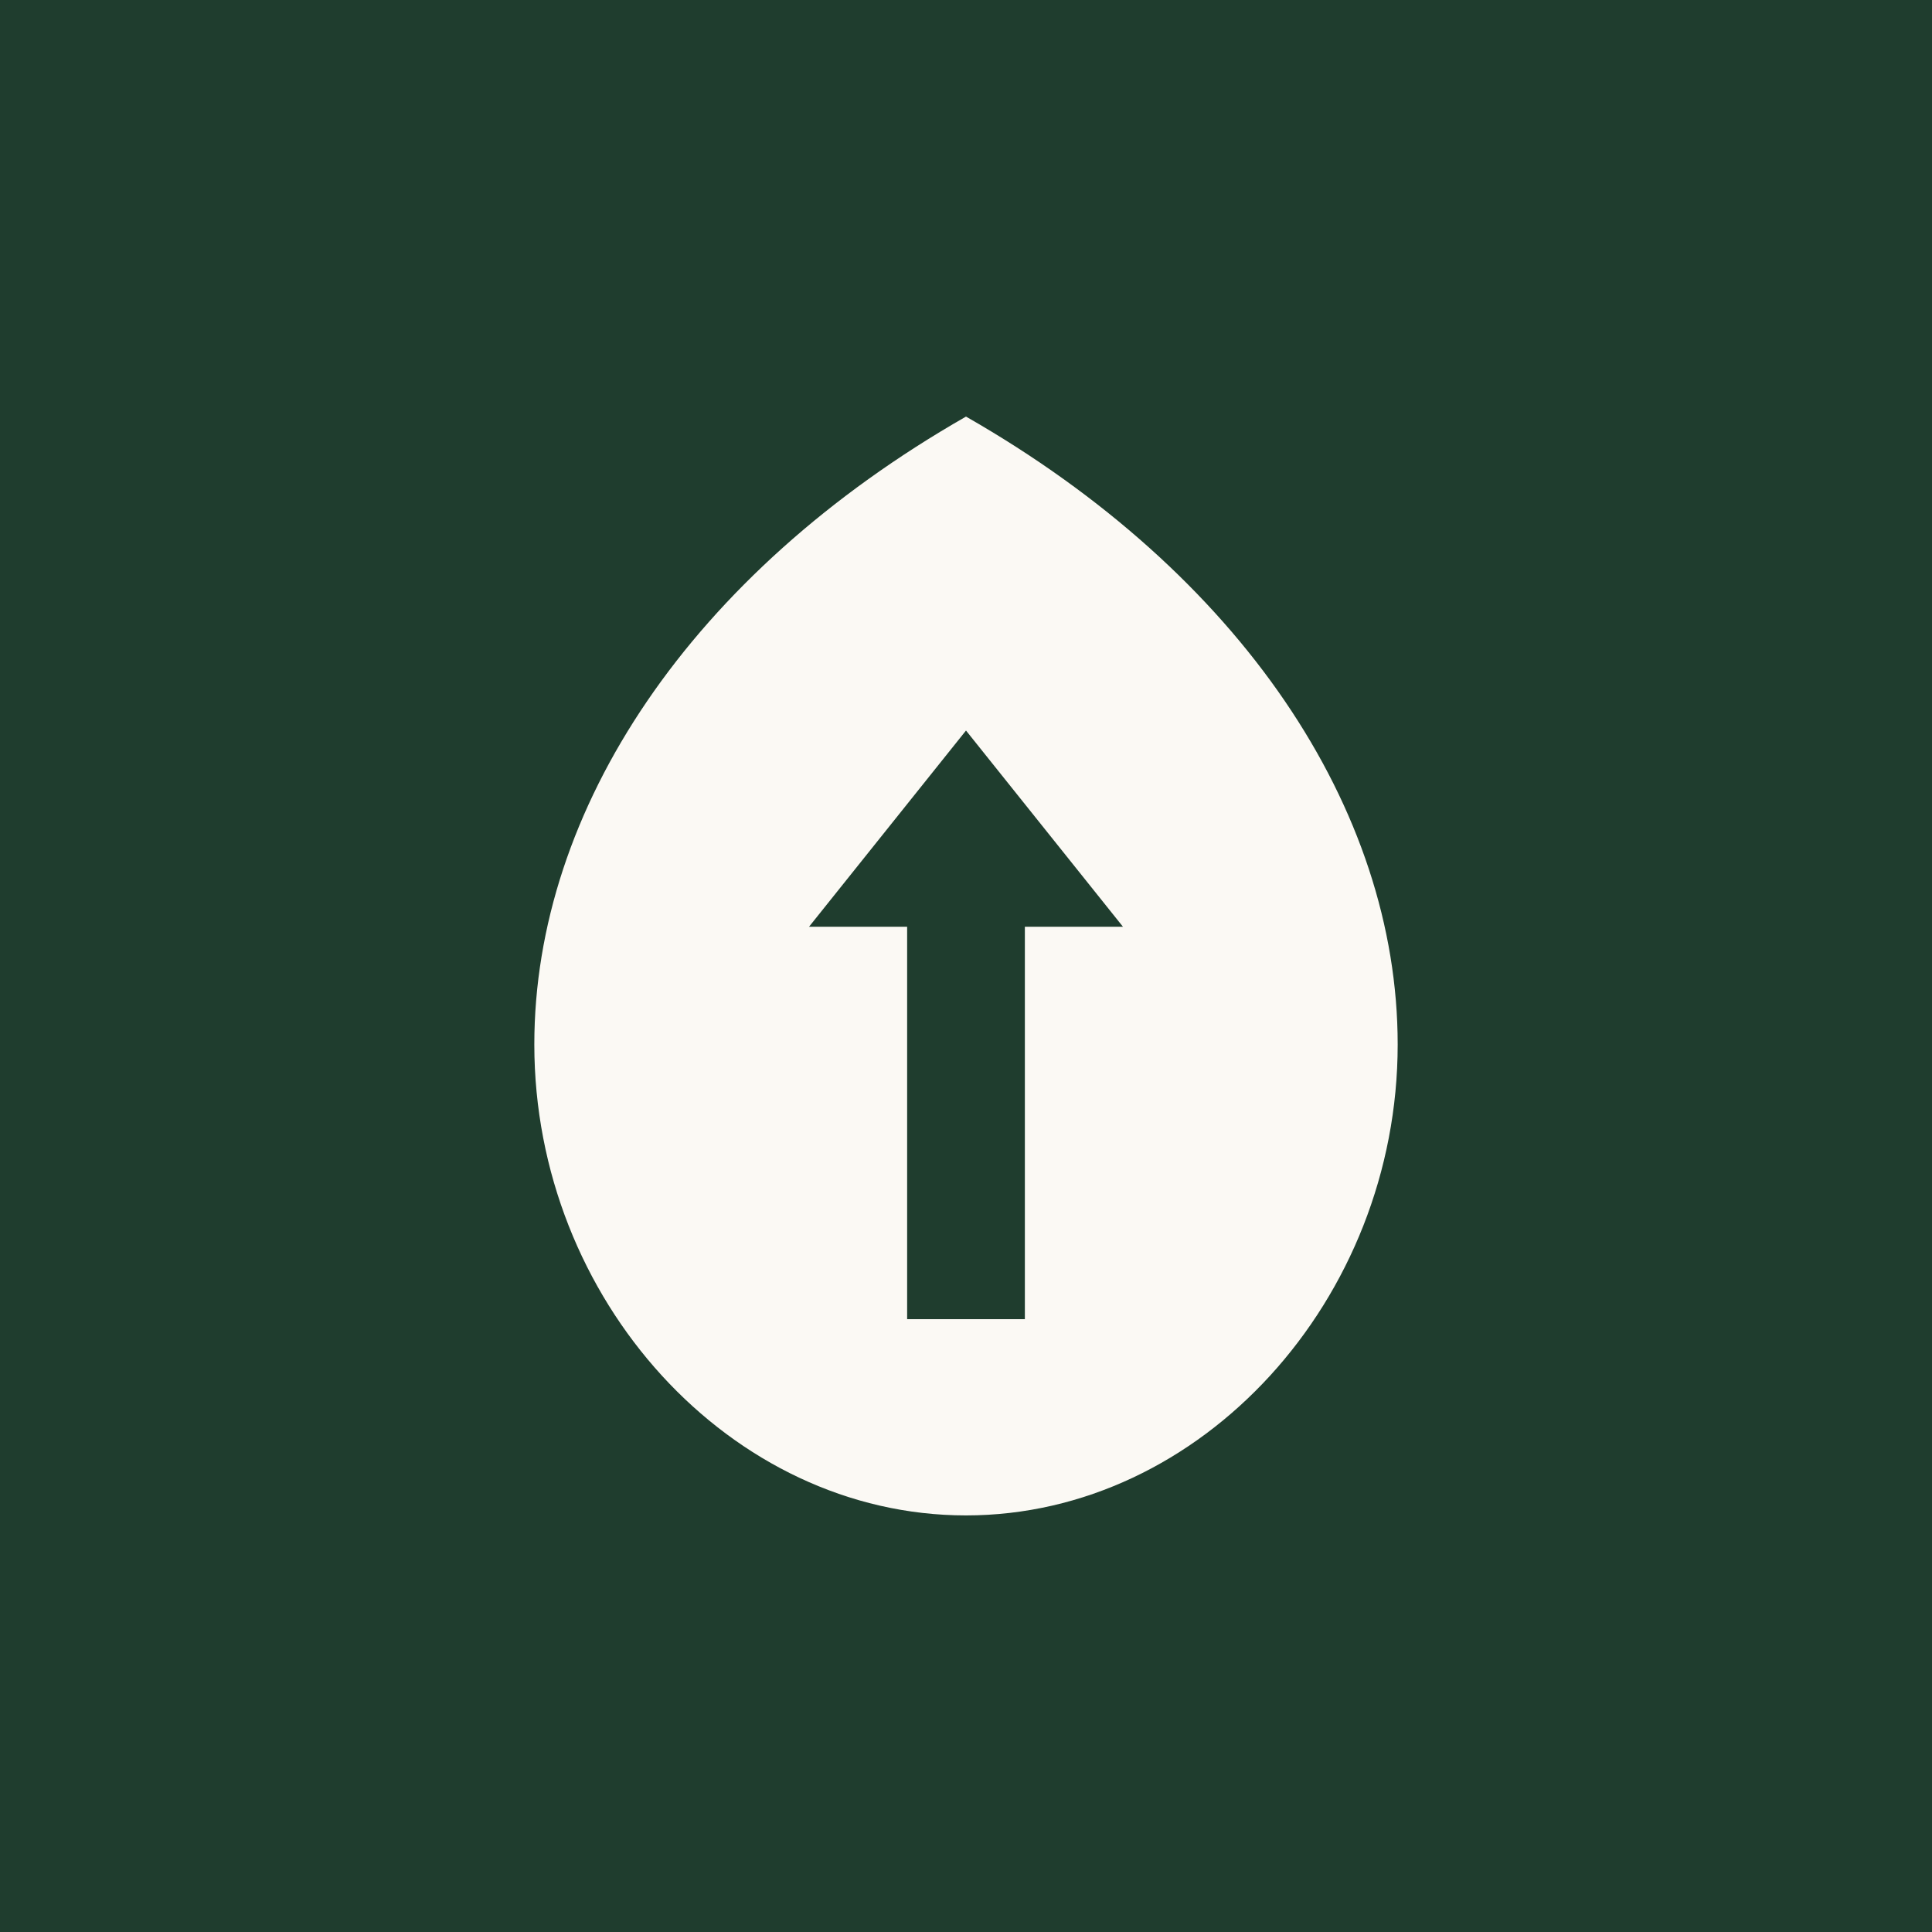
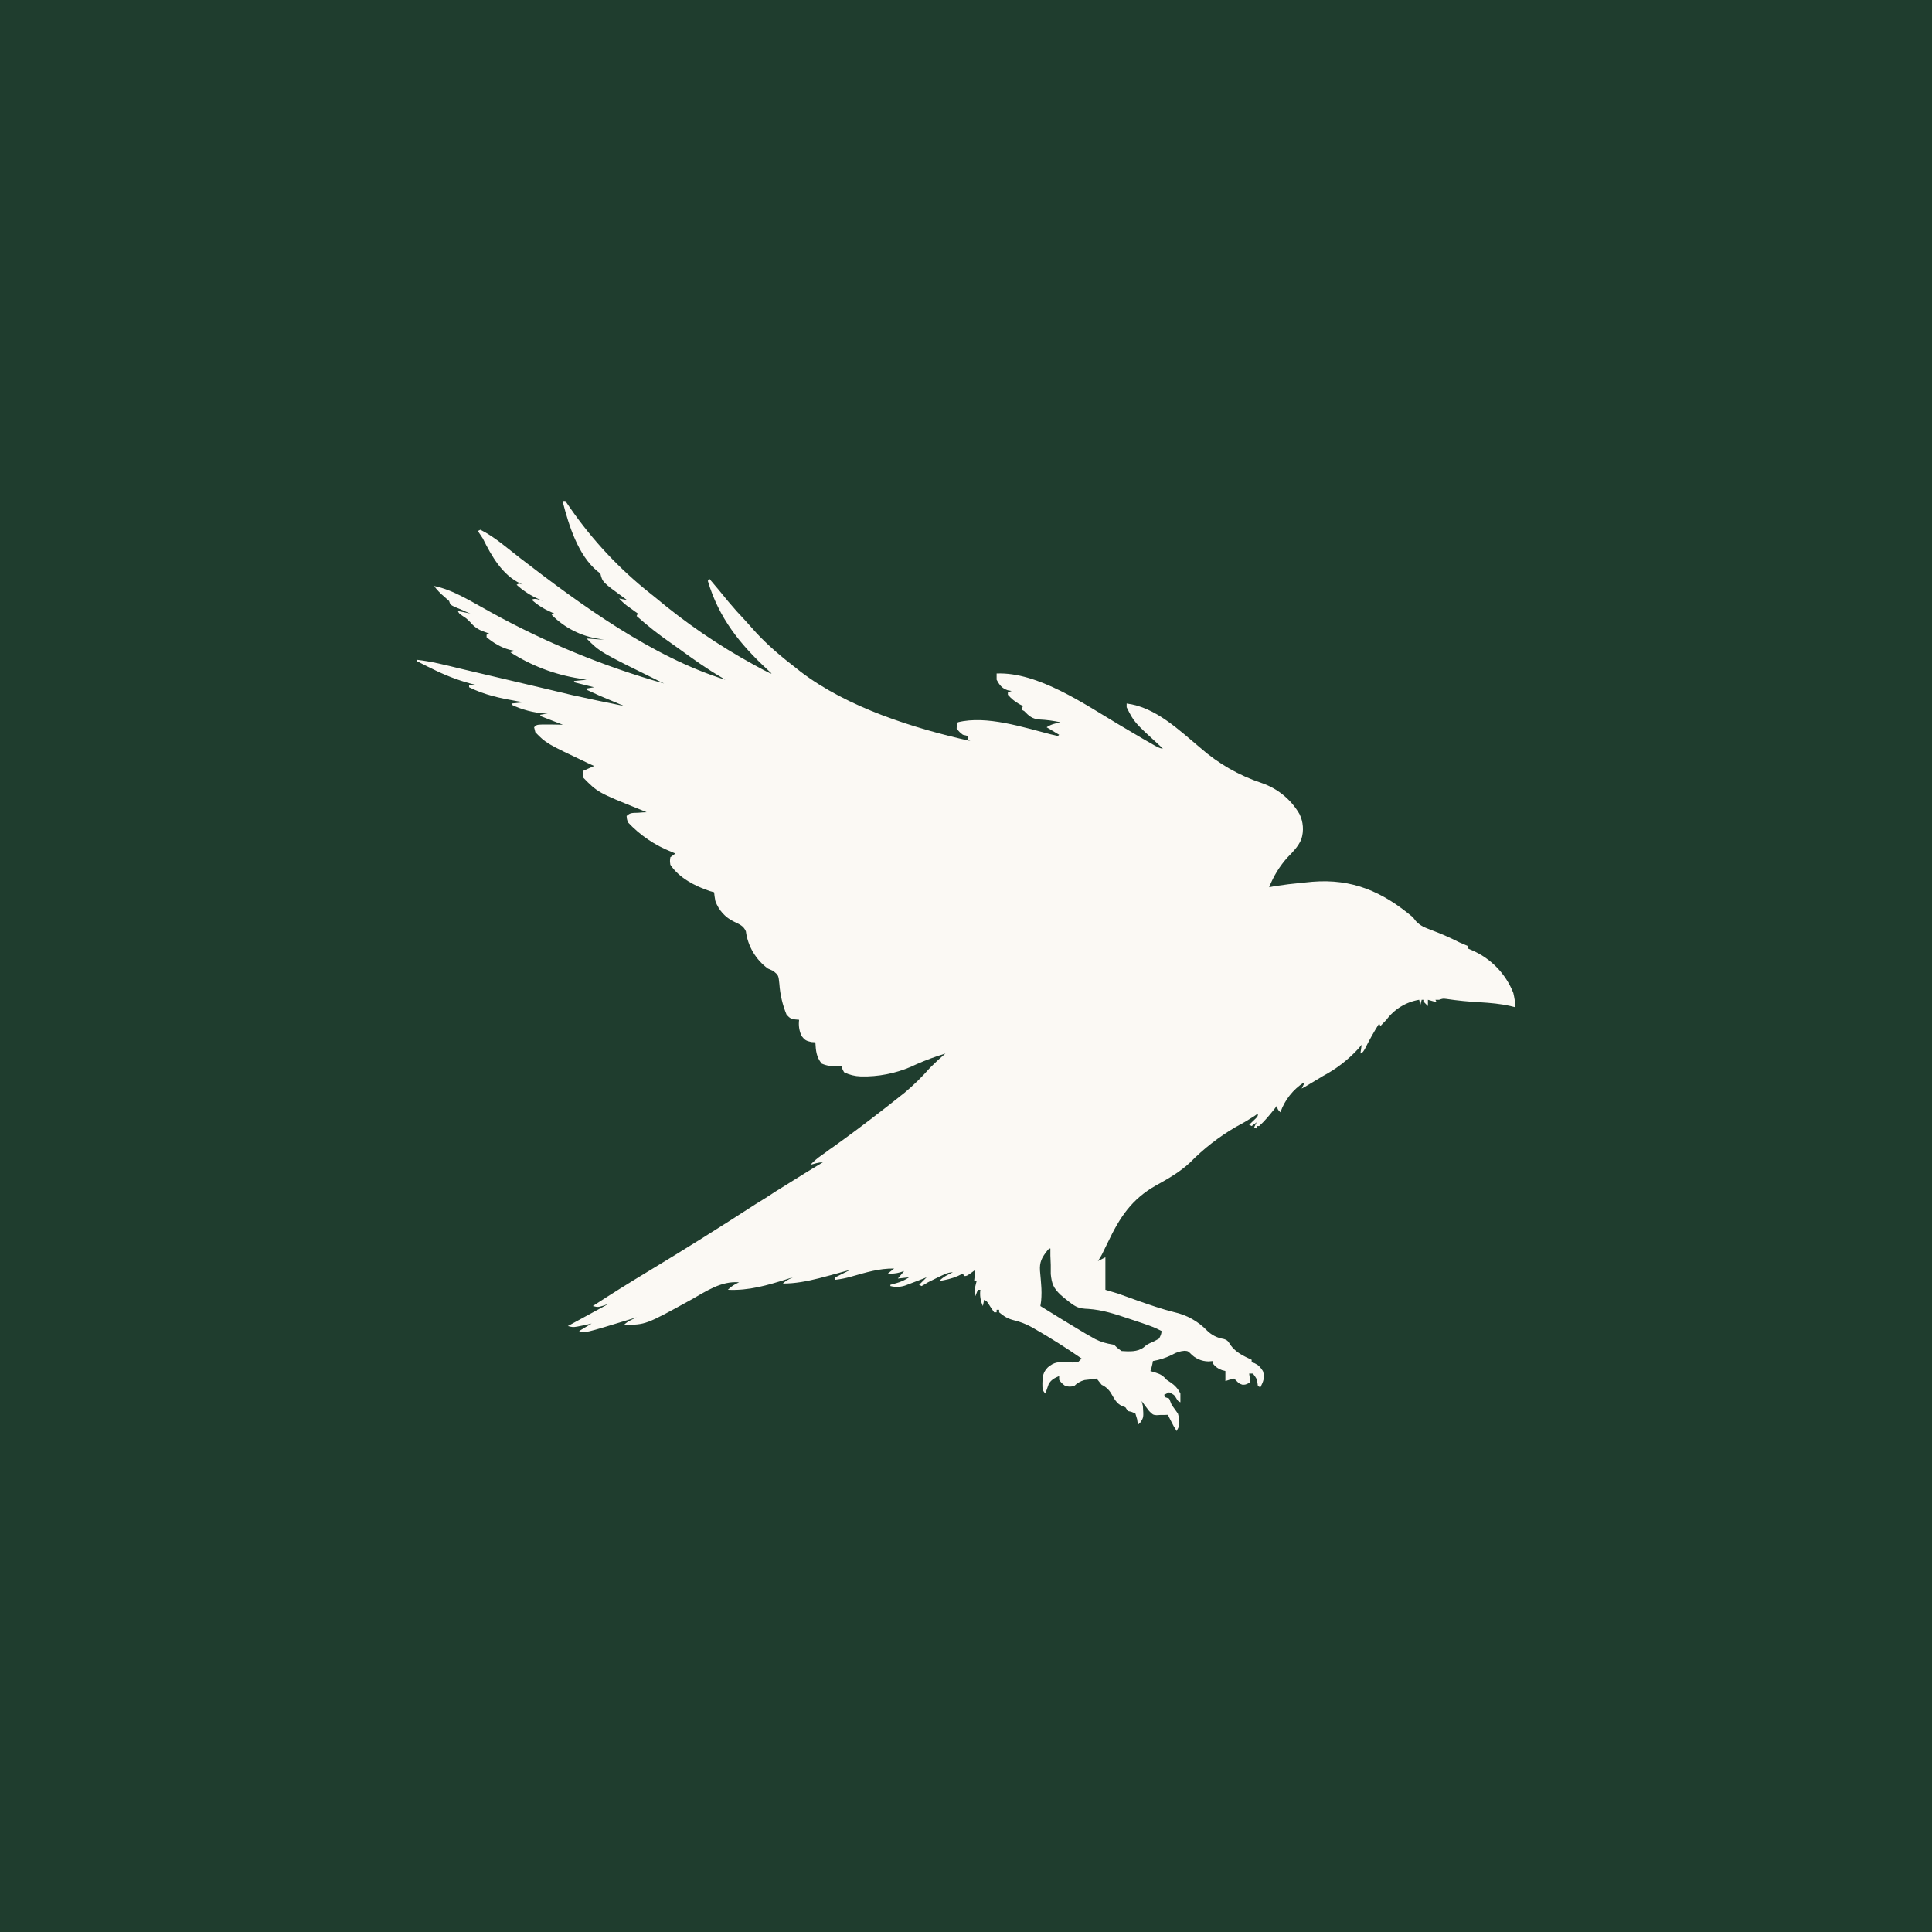
<svg xmlns="http://www.w3.org/2000/svg" viewBox="0 0 64 64" role="img" aria-label="NewTaven Manager">
  <rect width="64" height="64" fill="#1F3D2E" />
  <g transform="translate(32 32) scale(0.65) translate(-32 -32)">
-     <path fill="#FBF9F4" d="M32 4 C 18 12, 10 24, 10 36 C 10 49, 20 60, 32 60 C 44 60, 54 49, 54 36 C 54 24, 46 12, 32 4 Z" />
-     <path fill="#1F3D2E" d="M32 20 L 40 30 L 35 30 L 35 50 L 29 50 L 29 30 L 24 30 Z" />
+     <g transform="translate(1.069 2.567) scale(0.06371)">
+       <path fill="#FBF9F4" fill-rule="evenodd" d="M163 90h2l3.8 5.5A318 318 0 0 0 233 164l4 3.2a480 480 0 0 0 78.8 53.8l7.4 4c5.8 3 5.8 3 6.8 3l-3.1-2.9c-22.3-20.6-39.1-41.5-47.9-71.1l1-2q7.8 9.1 15.4 18.5a297 297 0 0 0 13.6 15.2l8.4 9.4c10 10.8 21 20 32.6 28.9l3 2.4c37.6 28.8 90.7 45.5 136 55.6l-2-1v-3l-4-1c-2.8-2.2-2.8-2.2-5-5 .2-2.8.2-2.8 1-5 22.9-5.7 52.4 4.1 74.4 9.7l5.6 1.3 1-1-10-6c3.6-2.4 6.8-3 11-4q-8.3-1.8-16.7-2.2c-5.9-.5-8.3-2.7-12.3-6.8l-2-1 1-3-3.2-1.7a34 34 0 0 1-8.8-7.3v-2l3-1-3.2-.6c-4.9-1.8-6.3-4-8.8-8.4v-5c33-1.4 70.7 24.8 98 41 32.1 19 32.1 19 35 19l-2.3-2.1C620 267 620 267 614 255v-3c23.2 2.9 41.9 21.3 59 35.5a141 141 0 0 0 49 28.1 56 56 0 0 1 30.2 24.7 27 27 0 0 1 1.5 20.4c-2.5 5.8-6.6 9.9-11 14.4A78 78 0 0 0 728 399l4.5-.9q11-1.7 22-2.7l8.1-.8c32-2.6 56.1 8 80.4 28.4l2.3 3c3.9 4.3 8.1 5.5 13.4 7.6q10.9 4.1 21.3 9.4l7 3v2l2.6 1.1a62 62 0 0 1 33.7 34.4q1.4 5.7 1.7 11.5l-4-1c-8-1.8-16-2.5-24.2-3a276 276 0 0 1-27.2-2.7c-2.6-.3-2.6-.3-5.6.7h-3l1 2-7-2v5l-3-3v-2h-2l-1 4-1-4a41 41 0 0 0-26.2 16l-4.8 5-1-2q-6.1 9.6-11.2 19.9C803 531 803 531 801 532l1-7-3 3.5a105 105 0 0 1-28 21.5l-8.3 5c-6.5 3.9-6.5 3.9-8.7 5l2-4v-1a47 47 0 0 0-19 24c-2-2-2-2-3-5l-1.5 2c-4 5-7.8 9.8-12.5 14h-2v2l-2-1 2-4-4 3-2-1 5.5-5.3c1.5-1.7 1.5-1.7 1.5-3.7l-3.4 2.4q-7 4.5-14.4 8.4a173 173 0 0 0-36.5 28.4c-8 7.5-17.6 13-27.2 18.3-19.5 11-29 25.5-38.5 45.5l-3.3 6.7-1.4 2.9C593 695 593 695 591 698l4-2 2-1v26l10 3 16.4 5.9c9.5 3.3 18.9 6.6 28.6 9a52 52 0 0 1 26.4 14.8 24 24 0 0 0 13.1 6.6c3.2.9 3.8 2 5.5 4.8 4.4 6.1 10.4 8.8 17 11.9v2l2.3.7c3.3 1.6 4.7 3.2 6.7 6.3 1.7 5.2.4 8.2-2 13l-2-1-.4-2.8c-.6-3.2-.6-3.2-3.6-7.2h-3l1 7c-4 2-4 2-6.5 1.9-2.5-.9-2.5-.9-4.6-3L700 792c-4 1-4 1-7 2v-8l-2.7-.7a15 15 0 0 1-7.3-5.3v-2l-3.5.3a20 20 0 0 1-14.6-6.5c-1.9-1.8-1.9-1.8-4.6-2a22 22 0 0 0-9.6 3A55 55 0 0 1 635 778l-.4 2.3c-.6 2.7-.6 2.7-1.6 5.7l4.3 1.3c3.9 1.2 6 2.6 8.7 5.7l3 2c3.6 2.4 6 5 8 9v7c-2-1-2-1-3.4-3.4-1.6-2.6-1.6-2.6-5.6-4.6l-4 2 1 2 3 1 2 5 5 7a24 24 0 0 1 1 10l-2 4a71 71 0 0 1-4.6-8.2l-1.4-2.7-1-2.1-2.5.1h-3.3l-3.3.2c-2.9-.3-2.9-.3-5.9-3.3l-3.2-4.2-2.8-3.8 1 4c.6 9.1.6 9.1-2 13.1l-2 1.9-.6-4.4-1.4-4.6c-3-1.4-3-1.4-6-2l-2-3-2.4-.9c-4.7-2-6.5-6-9-10.2a17 17 0 0 0-7.6-6.9l-4-5-6.2.8-3.5.4a18 18 0 0 0-8.3 4.8c-3.5.6-3.5.6-7 0-3-2.3-3-2.3-5-5v-3c-3.7 1.6-6.4 2.9-8.4 6.5L549 804c-2.7-2.7-2.3-4.4-2.4-8.2.1-5.5.5-8.8 4.4-12.8 5.1-4.3 8.6-4.4 15.2-4 4.8.2 4.8.2 8.8 0l3-3a525 525 0 0 0-38-24l-2.9-1.6a54 54 0 0 0-12.8-4.9c-5-1.2-8.4-3.1-12.3-6.5v-2h-2v2h-2l-3-4.4c-2.8-4.5-2.8-4.5-5-5.6l-1 5a23 23 0 0 1-2-13h-2l-2 5c-1.8-3.7.2-8.1 1-12h-2l1-9-3.4 2.5C486 710 486 710 484 710l-1-2-3.9 1.9c-5 2.2-9.7 3.2-15.1 4.1 3.4-3.4 6.7-5 11-7-4.4 0-7.4 2-11.4 3.8l-4.5 2.2c-4.1 2-4.1 2-7 3.8L450 718l-2-1 6-6-2.5 1-10.5 4-2.6 1a21 21 0 0 1-13.4 1v-1l4.7-1.3q5.5-1.5 10.3-4.7l-9 1 5-6-3.1 1c-3.5 1-6.3 1.2-9.9 1l5-4c-11.9-.2-22.8 3.2-34.1 6.4A79 79 0 0 1 381 713v-2l12-6-7 1.9-9.1 2.5-9.1 2.4c-9.6 2.4-18.9 4.2-28.8 4.2 2.4-2.4 5-3.5 8-5l-4.5 1.4c-15.9 5-30.7 9.4-47.5 8.6 3-3 5.3-4.3 9-6-14.4-1.2-26.4 7.2-38.5 14-36.3 20-36.3 20-53.5 20 2.9-2.9 6.4-4.2 10-6l-3.5 1.1c-38.6 11.8-38.6 11.8-42.5 9.9l10-6-3.1.7-4.2.9-4 .8c-3.7.6-3.7.6-7.7-.4l33-18-4.2 1.6c-4.8 1.4-4.8 1.4-8.8.4a1422 1422 0 0 1 43.7-27.4 3116 3116 0 0 0 86.3-54q8.3-5 16.4-10.4L353 630l4.8-3 13.2-8c-3.4 0-6.7 1.1-10 2a61 61 0 0 1 8.9-7.6l3-2.1q3-2.3 6.4-4.6A1179 1179 0 0 0 419 577l3.5-2.7L433 566l3.3-2.6q11-9.2 20.4-20 6-6 12.3-11.4-11.6 3.5-23 8.5a96 96 0 0 1-39.3 9.8h-5.5A32 32 0 0 1 388 547c-1.5-2.7-1.5-2.7-2-5l-4 .1c-4.6 0-7.8-.2-12-2.1-4.3-5.4-4.6-10.3-5-17l-3.2-.2c-4.2-.9-5.3-1.6-7.8-4.8a23 23 0 0 1-2-13l-3.3-.3c-3.7-.7-3.7-.7-6.7-3.7q-4.9-11.8-5.8-24.7c-.7-6.9-.7-6.9-4.9-10.4L327 464a44 44 0 0 1-17.6-29.8c-2-4.6-5.2-5.5-9.5-7.7A29 29 0 0 1 285 410c-.7-4-.7-4-1-7l-3.6-1c-11.8-4-24.3-10.4-31.4-21-.4-3-.4-3 0-6l4-3-3.3-1.4A96 96 0 0 1 215 347c-.8-2.6-.8-2.6-1-5 2.9-2.9 5.1-2.4 9.1-2.6l4-.3 2.9-.1-4.7-2C191 323.2 191 323.2 179 311v-5l9-4-5-2.3c-33.3-15.8-33.3-15.8-42-24.7l-1-4c2-2 2-2 6.8-2.2h5.8l5.9.1 4.5.1-18-7v-1l6-1h-2.3a74 74 0 0 1-26.7-7v-1l10-1-5.3-.8c-13.7-2.4-26.2-5-38.7-11.2v-2h5l-3.3-.8c-11.3-3-21.3-7-31.7-12.2l-3.7-1.8L46 218v-1c11.8 1.3 23 4.2 34.5 7l72.1 17 18 4.3q20.7 4.6 41.4 8.7l-8.8-3.7Q192.5 246 182 241v-1l6-1-16-4v-1l10-1-5.8-1a143 143 0 0 1-55.2-21l4-1-4.7-1c-7-1.9-12.8-5.5-18.3-10v-2l2-1-4.7-1.7A23 23 0 0 1 89 187c-3-3-3-3-6.1-5-2.9-2-2.9-2-3.9-4l10 2-3.5-1.4-4.4-2-4.5-1.8C73 173 73 173 72 170l-3.8-3.4A48 48 0 0 1 60 158c15.7 3.1 31.3 13.4 45.4 21A654 654 0 0 0 244 236l-4.6-2.2c-46.7-23-46.7-23-57.4-33.8l14 1-4-.7a67 67 0 0 1-38-19.3l2-1-2.4-1.1A58 58 0 0 1 138 169c3.2-1.6 5.7 0 9 1l-2.8-1.3A64 64 0 0 1 126 157l2-1 3 1-2-1c-14.6-7-23-21.9-30-36l-4-6 2-1c11.6 5.7 21.8 15 32 22.8 48 37 105.7 79.1 164 97.2l-3.3-2c-11.4-6.7-22-14.2-32.7-22l-7.3-5.2q-14.5-10-27.7-21.8l1-2-2.3-1.6-3-2.2-2.9-2a56 56 0 0 1-6.8-6.2l2.4.5c2.6.5 2.6.5 3.6.5l-2.3-1.7c-17-12.4-17-12.4-18.7-19.3l-2.2-1.7c-15.5-12.6-23-36.7-27.8-55.3z M552 688h1v5.7l.3 7.4v7.3c.8 7.9 2.2 11.2 7.8 16.6l3.3 2.8 3.4 2.7c5.8 4.5 8 5.5 15.6 5.8 11.4.8 21 4 31.8 7.6l11.4 3.8C636 751 636 751 642 754c-.4 2.7-.4 2.7-2 6a52 52 0 0 1-7.4 3.7c-2.6 1.3-2.6 1.3-5 3.4-5 3.7-11.5 3.3-17.6 2.9-3.3-2.3-3.3-2.3-6-5l-4.7-.9a41 41 0 0 1-13.5-5.4l-4.6-2.6A1823 1823 0 0 1 545 734l.6-4a75 75 0 0 0 0-13.4l-.3-4-.6-6.7c-.5-7 1.4-10.6 5.7-16.1z" />
+     </g>
  </g>
</svg>
